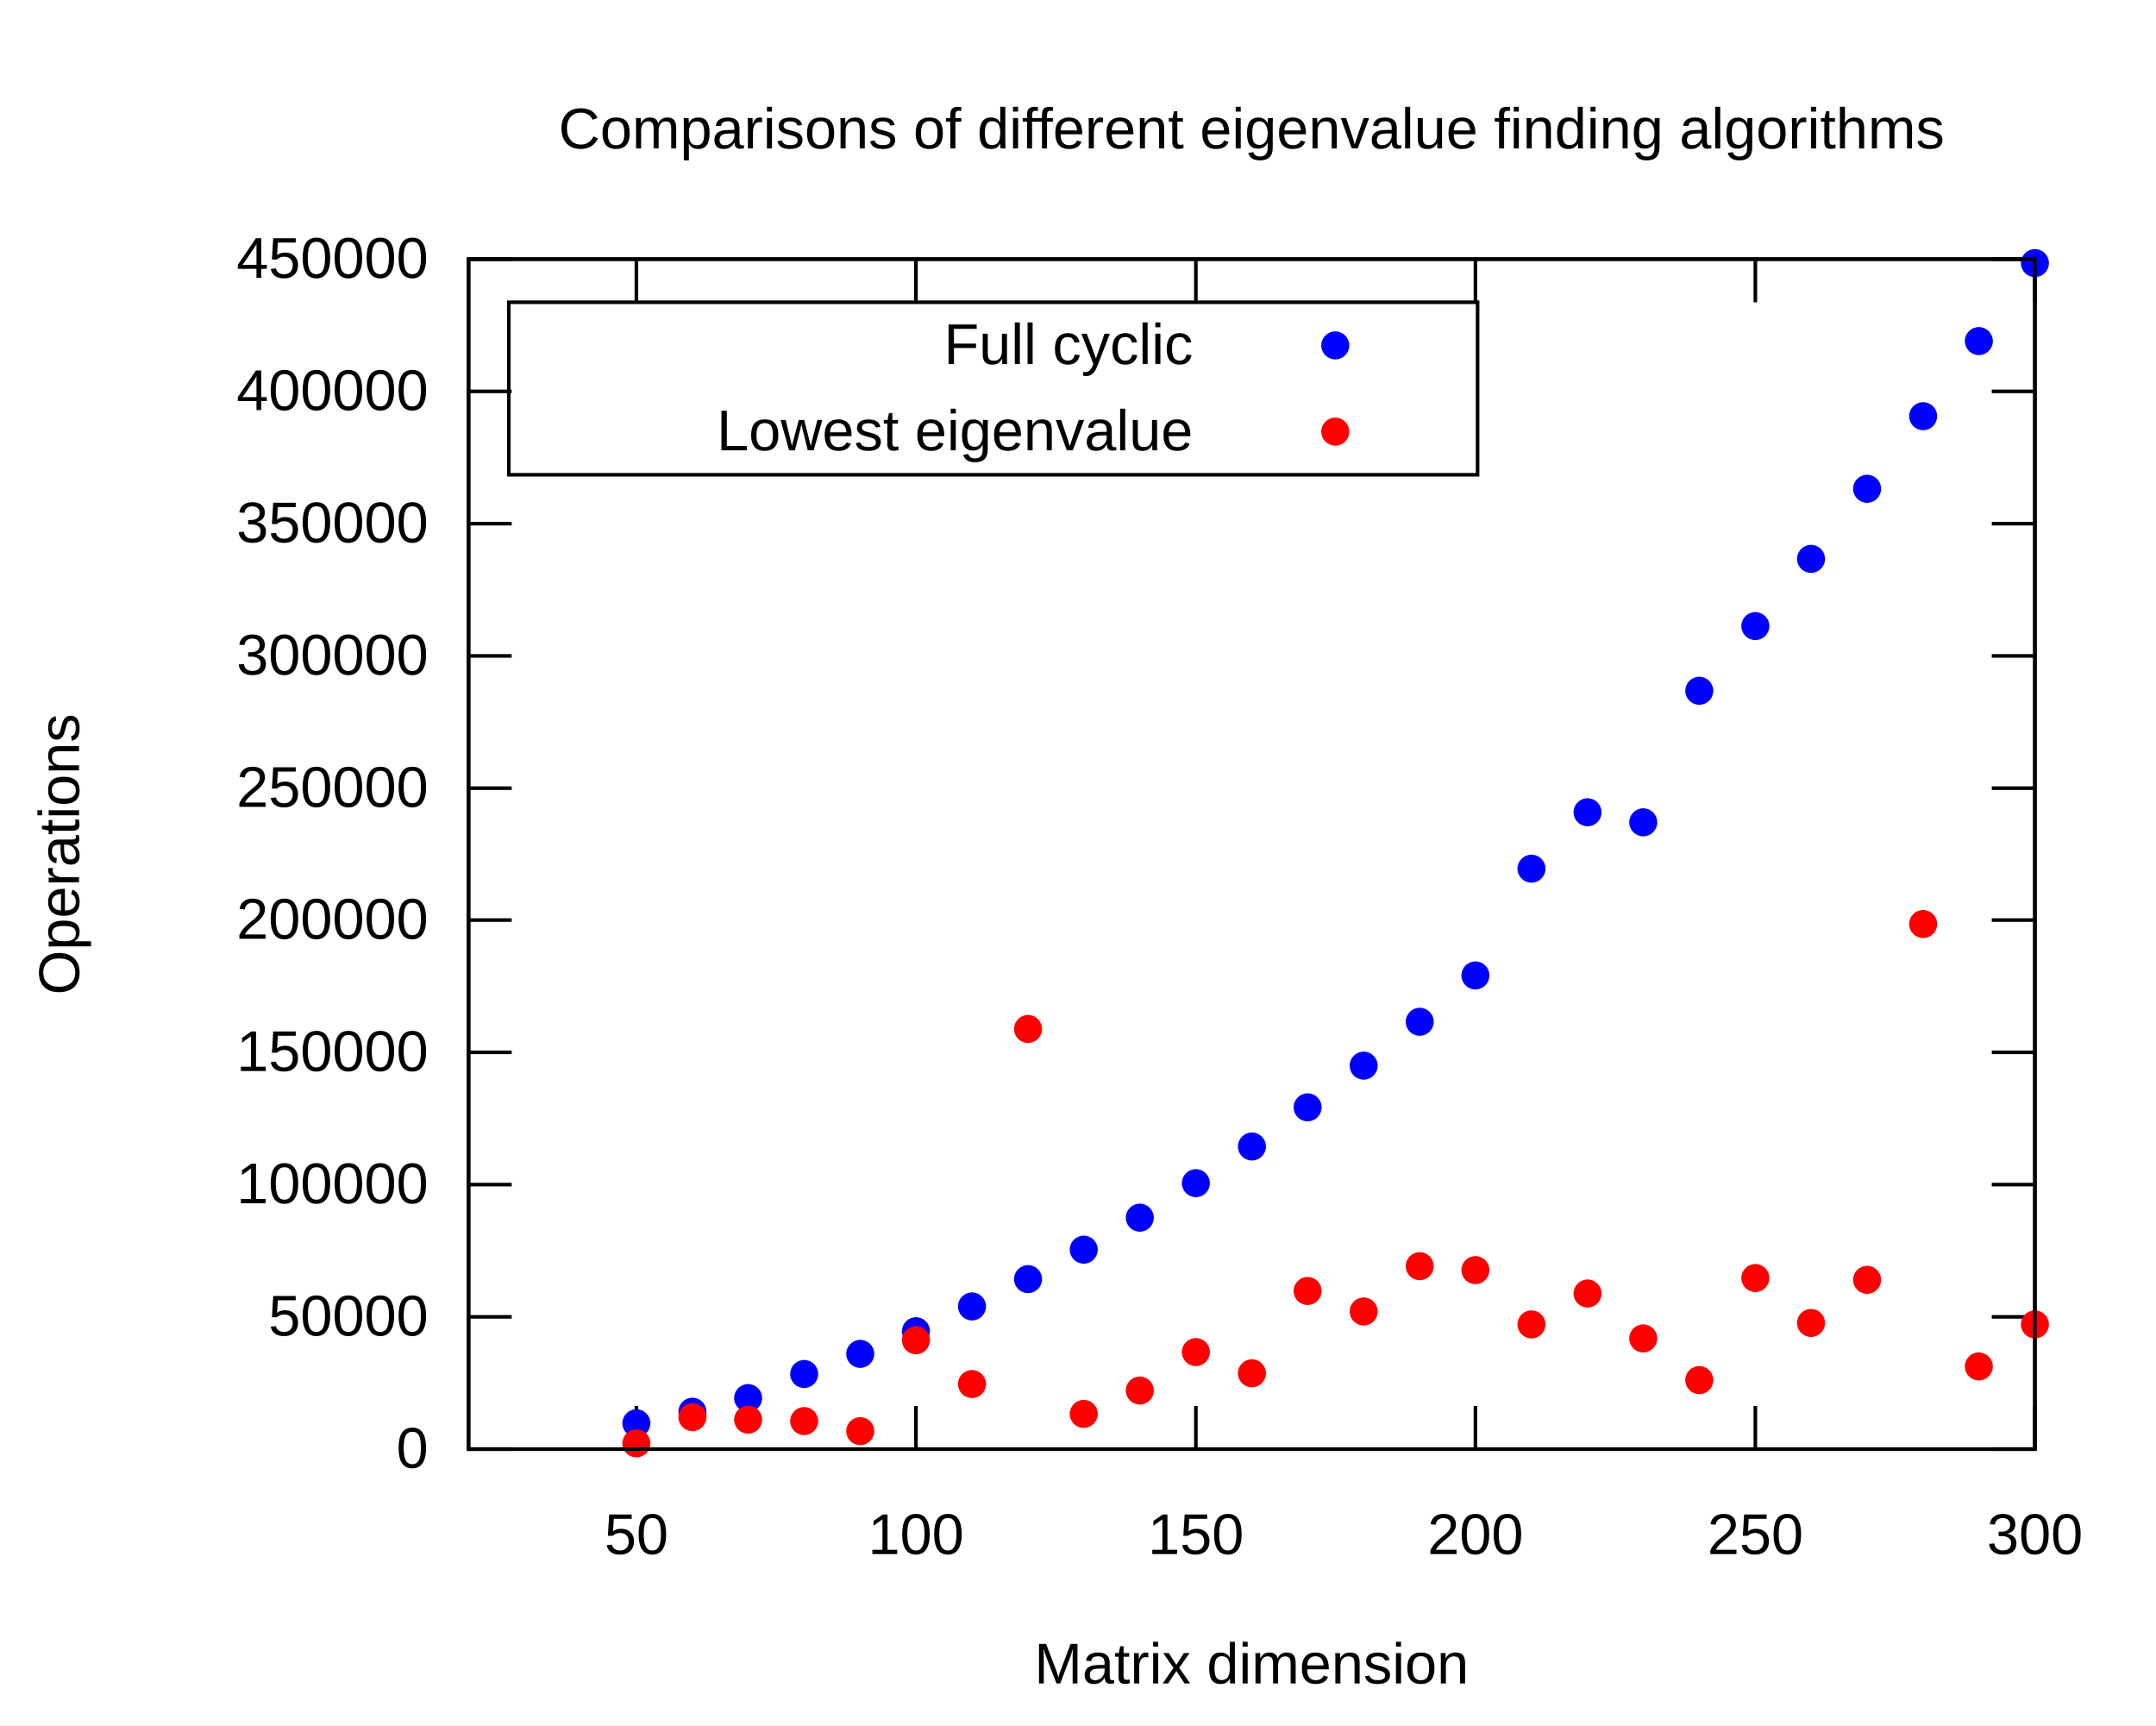
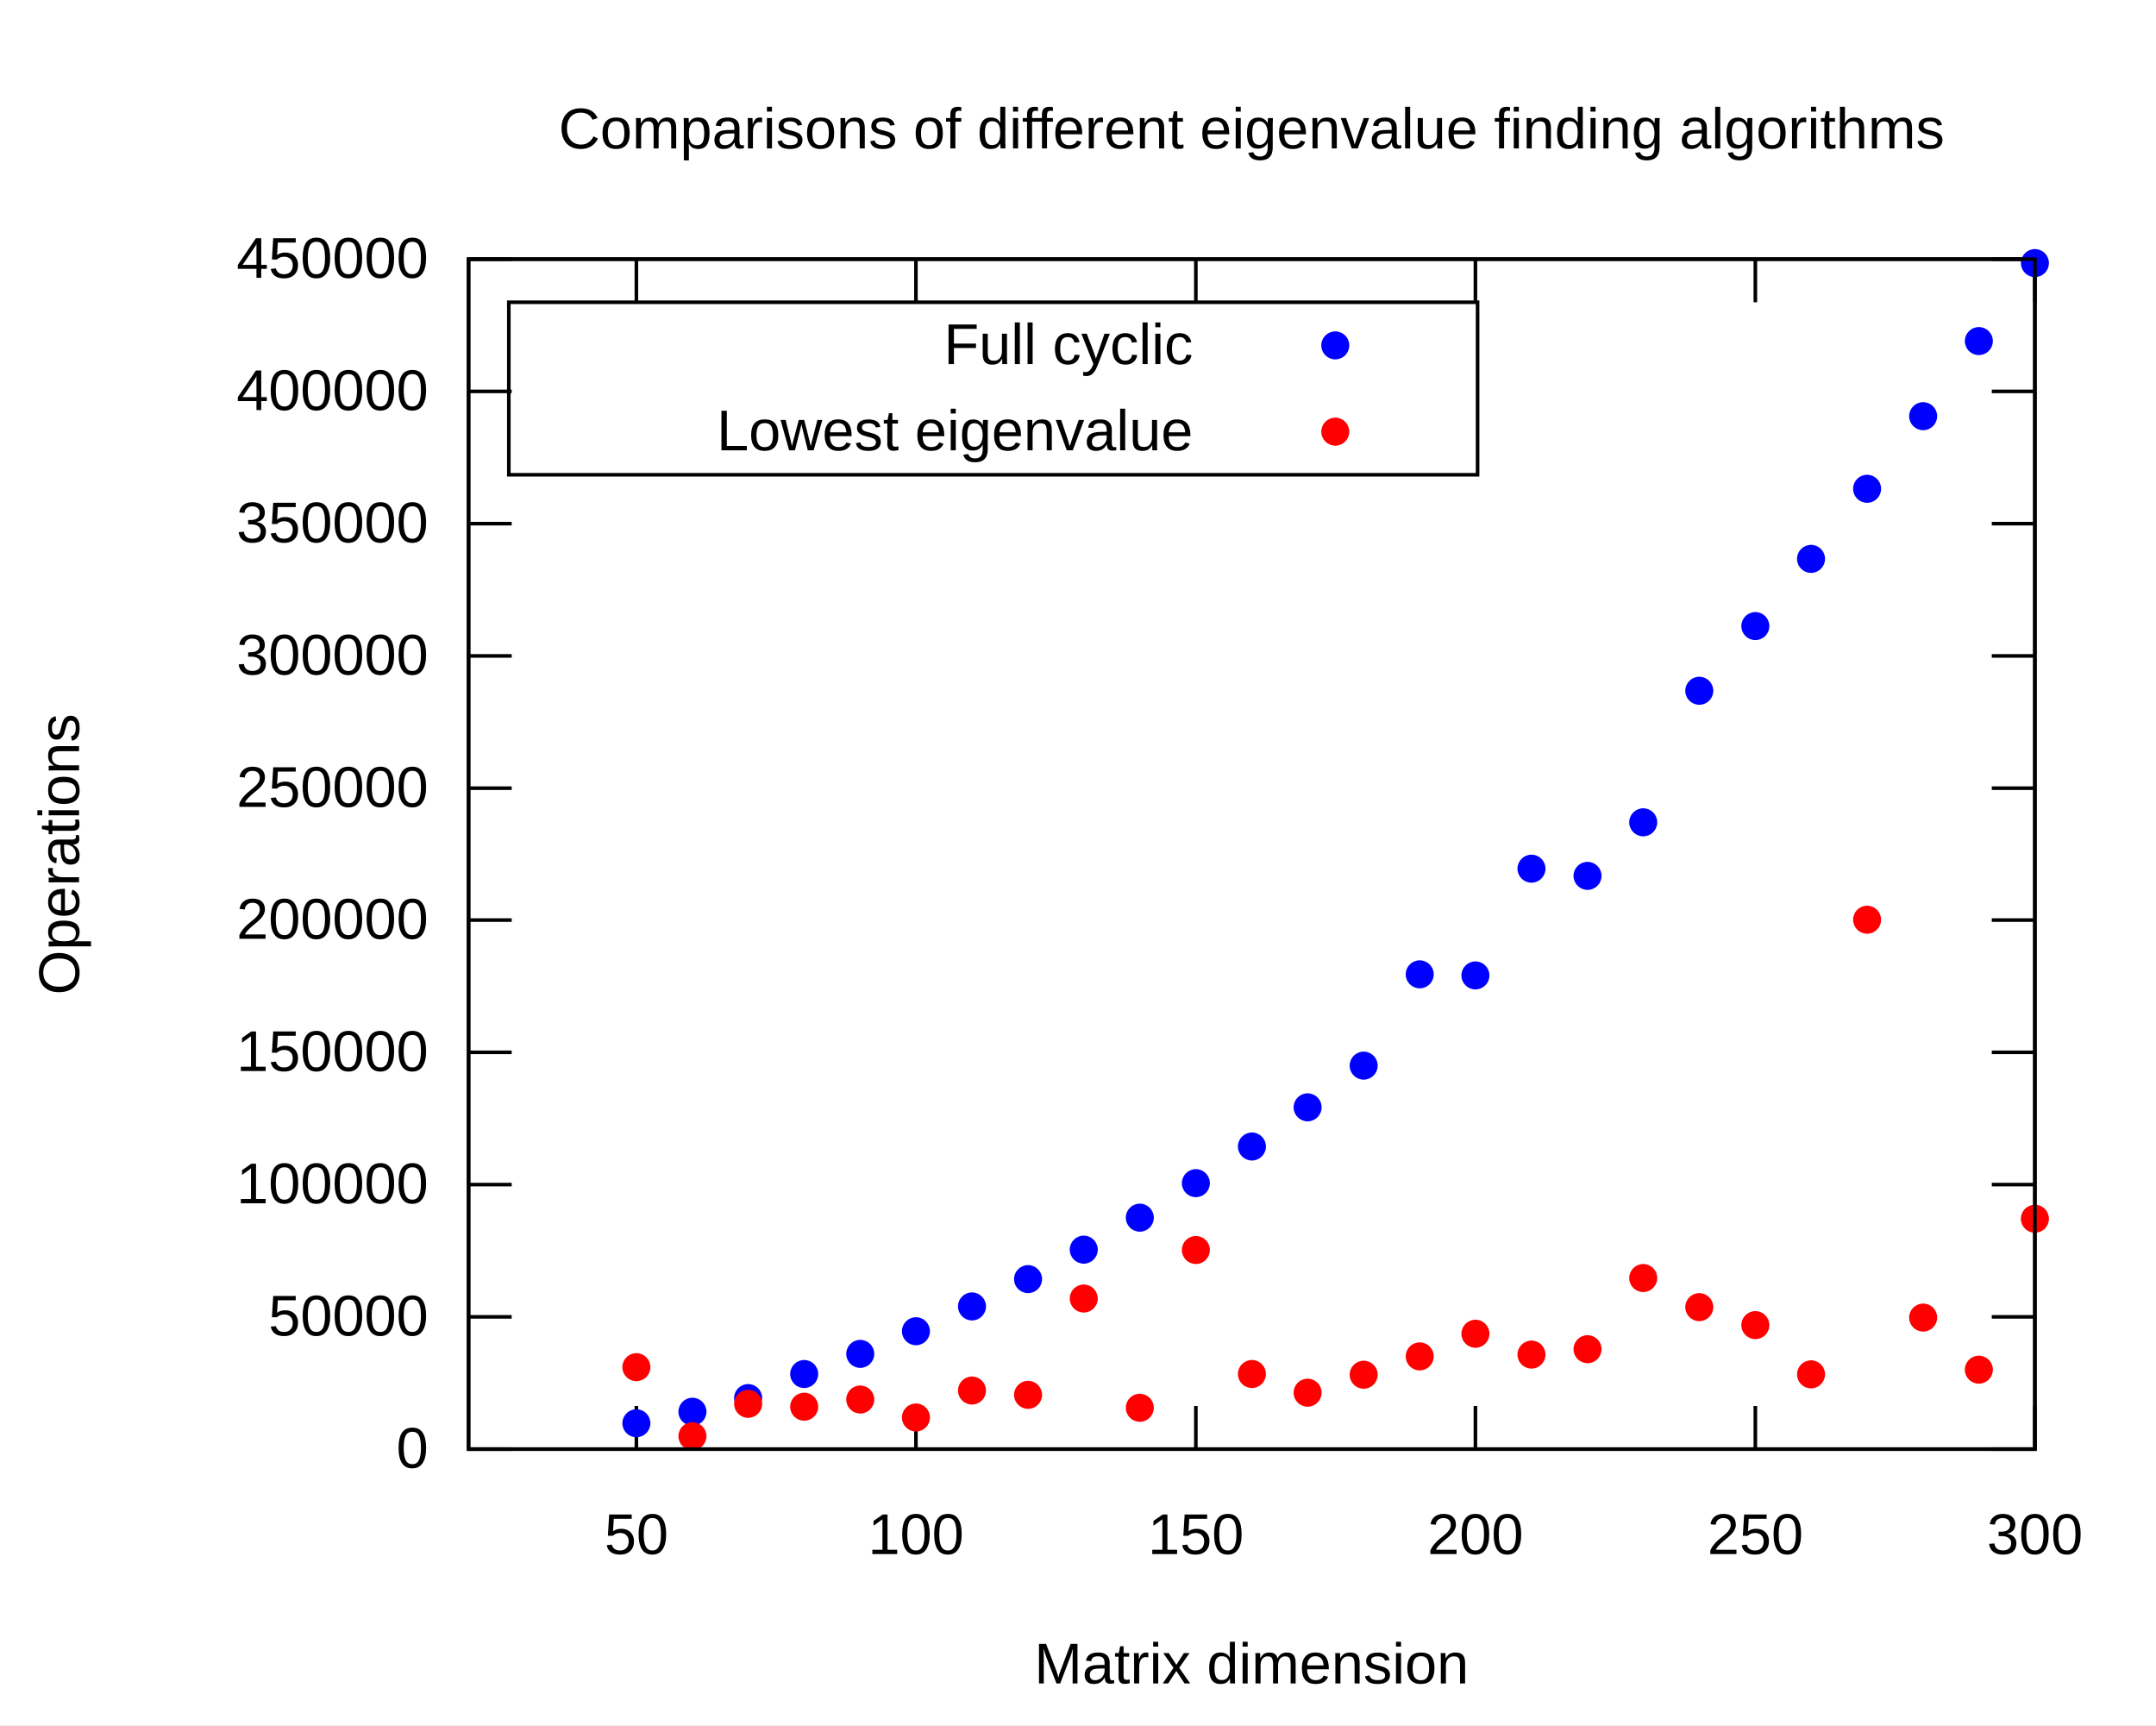
<svg xmlns="http://www.w3.org/2000/svg" xmlns:xlink="http://www.w3.org/1999/xlink" width="600" height="480" viewBox="0 0 600 480">
  <g id="gnuplot_canvas">
    <rect x="0" y="0" width="600" height="480" fill="#ffffff" />
    <defs>
      <circle id="gpDot" r="0.5" stroke-width="0.5" />
      <path id="gpPt0" stroke-width="0.167" stroke="currentColor" d="M-1,0 h2 M0,-1 v2" />
      <path id="gpPt1" stroke-width="0.167" stroke="currentColor" d="M-1,-1 L1,1 M1,-1 L-1,1" />
      <path id="gpPt2" stroke-width="0.167" stroke="currentColor" d="M-1,0 L1,0 M0,-1 L0,1 M-1,-1 L1,1 M-1,1 L1,-1" />
      <rect id="gpPt3" stroke-width="0.167" stroke="currentColor" x="-1" y="-1" width="2" height="2" />
      <rect id="gpPt4" stroke-width="0.167" stroke="currentColor" fill="currentColor" x="-1" y="-1" width="2" height="2" />
      <circle id="gpPt5" stroke-width="0.167" stroke="currentColor" cx="0" cy="0" r="1" />
      <use xlink:href="#gpPt5" id="gpPt6" fill="currentColor" stroke="none" />
      <path id="gpPt7" stroke-width="0.167" stroke="currentColor" d="M0,-1.33 L-1.33,0.67 L1.33,0.67 z" />
      <use xlink:href="#gpPt7" id="gpPt8" fill="currentColor" stroke="none" />
      <use xlink:href="#gpPt7" id="gpPt9" stroke="currentColor" transform="rotate(180)" />
      <use xlink:href="#gpPt9" id="gpPt10" fill="currentColor" stroke="none" />
      <use xlink:href="#gpPt3" id="gpPt11" stroke="currentColor" transform="rotate(45)" />
      <use xlink:href="#gpPt11" id="gpPt12" fill="currentColor" stroke="none" />
      <path id="gpPt13" stroke-width="0.167" stroke="currentColor" d="M0,1.330 L1.265,0.411 L0.782,-1.067 L-0.782,-1.076 L-1.265,0.411 z" />
      <use xlink:href="#gpPt13" id="gpPt14" fill="currentColor" stroke="none" />
      <filter id="textbox" filterUnits="objectBoundingBox" x="0" y="0" height="1" width="1">
        <feFlood flood-color="#FFFFFF" flood-opacity="1" result="bgnd" />
        <feComposite in="SourceGraphic" in2="bgnd" operator="atop" />
      </filter>
      <filter id="greybox" filterUnits="objectBoundingBox" x="0" y="0" height="1" width="1">
        <feFlood flood-color="lightgrey" flood-opacity="1" result="grey" />
        <feComposite in="SourceGraphic" in2="grey" operator="atop" />
      </filter>
    </defs>
    <g fill="none" color="#FFFFFF" stroke="currentColor" stroke-width="1.00" stroke-linecap="butt" stroke-linejoin="miter">
</g>
    <g fill="none" color="black" stroke="currentColor" stroke-width="1.00" stroke-linecap="butt" stroke-linejoin="miter">
      <path stroke="black" d="M130.4,403.2 L142.4,403.2 M566.3,403.2 L554.3,403.2  " />
      <g transform="translate(119.2,408.4)" stroke="none" fill="black" font-family="Arial" font-size="16.00" text-anchor="end">
        <text>
          <tspan font-family="Arial"> 0</tspan>
        </text>
      </g>
    </g>
    <g fill="none" color="black" stroke="currentColor" stroke-width="1.00" stroke-linecap="butt" stroke-linejoin="miter">
      <path stroke="black" d="M130.4,366.4 L142.4,366.4 M566.3,366.4 L554.3,366.4  " />
      <g transform="translate(119.2,371.6)" stroke="none" fill="black" font-family="Arial" font-size="16.00" text-anchor="end">
        <text>
          <tspan font-family="Arial"> 50000</tspan>
        </text>
      </g>
    </g>
    <g fill="none" color="black" stroke="currentColor" stroke-width="1.00" stroke-linecap="butt" stroke-linejoin="miter">
      <path stroke="black" d="M130.4,329.6 L142.4,329.6 M566.3,329.6 L554.3,329.6  " />
      <g transform="translate(119.2,334.8)" stroke="none" fill="black" font-family="Arial" font-size="16.00" text-anchor="end">
        <text>
          <tspan font-family="Arial"> 100000</tspan>
        </text>
      </g>
    </g>
    <g fill="none" color="black" stroke="currentColor" stroke-width="1.00" stroke-linecap="butt" stroke-linejoin="miter">
      <path stroke="black" d="M130.4,292.8 L142.4,292.8 M566.3,292.8 L554.3,292.8  " />
      <g transform="translate(119.2,298.0)" stroke="none" fill="black" font-family="Arial" font-size="16.00" text-anchor="end">
        <text>
          <tspan font-family="Arial"> 150000</tspan>
        </text>
      </g>
    </g>
    <g fill="none" color="black" stroke="currentColor" stroke-width="1.00" stroke-linecap="butt" stroke-linejoin="miter">
      <path stroke="black" d="M130.4,256.0 L142.4,256.0 M566.3,256.0 L554.3,256.0  " />
      <g transform="translate(119.2,261.2)" stroke="none" fill="black" font-family="Arial" font-size="16.00" text-anchor="end">
        <text>
          <tspan font-family="Arial"> 200000</tspan>
        </text>
      </g>
    </g>
    <g fill="none" color="black" stroke="currentColor" stroke-width="1.00" stroke-linecap="butt" stroke-linejoin="miter">
      <path stroke="black" d="M130.4,219.3 L142.4,219.3 M566.3,219.3 L554.3,219.3  " />
      <g transform="translate(119.2,224.5)" stroke="none" fill="black" font-family="Arial" font-size="16.00" text-anchor="end">
        <text>
          <tspan font-family="Arial"> 250000</tspan>
        </text>
      </g>
    </g>
    <g fill="none" color="black" stroke="currentColor" stroke-width="1.00" stroke-linecap="butt" stroke-linejoin="miter">
      <path stroke="black" d="M130.4,182.5 L142.4,182.5 M566.3,182.5 L554.3,182.5  " />
      <g transform="translate(119.2,187.7)" stroke="none" fill="black" font-family="Arial" font-size="16.00" text-anchor="end">
        <text>
          <tspan font-family="Arial"> 300000</tspan>
        </text>
      </g>
    </g>
    <g fill="none" color="black" stroke="currentColor" stroke-width="1.00" stroke-linecap="butt" stroke-linejoin="miter">
      <path stroke="black" d="M130.4,145.7 L142.4,145.7 M566.3,145.7 L554.3,145.7  " />
      <g transform="translate(119.2,150.9)" stroke="none" fill="black" font-family="Arial" font-size="16.00" text-anchor="end">
        <text>
          <tspan font-family="Arial"> 350000</tspan>
        </text>
      </g>
    </g>
    <g fill="none" color="black" stroke="currentColor" stroke-width="1.00" stroke-linecap="butt" stroke-linejoin="miter">
      <path stroke="black" d="M130.4,108.9 L142.4,108.9 M566.3,108.9 L554.3,108.9  " />
      <g transform="translate(119.2,114.1)" stroke="none" fill="black" font-family="Arial" font-size="16.00" text-anchor="end">
        <text>
          <tspan font-family="Arial"> 400000</tspan>
        </text>
      </g>
    </g>
    <g fill="none" color="black" stroke="currentColor" stroke-width="1.00" stroke-linecap="butt" stroke-linejoin="miter">
      <path stroke="black" d="M130.4,72.1 L142.4,72.1 M566.3,72.1 L554.3,72.1  " />
      <g transform="translate(119.2,77.3)" stroke="none" fill="black" font-family="Arial" font-size="16.00" text-anchor="end">
        <text>
          <tspan font-family="Arial"> 450000</tspan>
        </text>
      </g>
    </g>
    <g fill="none" color="black" stroke="currentColor" stroke-width="1.00" stroke-linecap="butt" stroke-linejoin="miter">
      <path stroke="black" d="M177.1,403.2 L177.1,391.2 M177.1,72.1 L177.1,84.1  " />
      <g transform="translate(177.1,432.4)" stroke="none" fill="black" font-family="Arial" font-size="16.00" text-anchor="middle">
        <text>
          <tspan font-family="Arial"> 50</tspan>
        </text>
      </g>
    </g>
    <g fill="none" color="black" stroke="currentColor" stroke-width="1.00" stroke-linecap="butt" stroke-linejoin="miter">
      <path stroke="black" d="M254.9,403.2 L254.9,391.2 M254.9,72.1 L254.9,84.1  " />
      <g transform="translate(254.9,432.4)" stroke="none" fill="black" font-family="Arial" font-size="16.00" text-anchor="middle">
        <text>
          <tspan font-family="Arial"> 100</tspan>
        </text>
      </g>
    </g>
    <g fill="none" color="black" stroke="currentColor" stroke-width="1.00" stroke-linecap="butt" stroke-linejoin="miter">
      <path stroke="black" d="M332.8,403.2 L332.8,391.2 M332.8,72.1 L332.8,84.1  " />
      <g transform="translate(332.8,432.4)" stroke="none" fill="black" font-family="Arial" font-size="16.00" text-anchor="middle">
        <text>
          <tspan font-family="Arial"> 150</tspan>
        </text>
      </g>
    </g>
    <g fill="none" color="black" stroke="currentColor" stroke-width="1.00" stroke-linecap="butt" stroke-linejoin="miter">
      <path stroke="black" d="M410.6,403.2 L410.6,391.2 M410.6,72.1 L410.6,84.1  " />
      <g transform="translate(410.6,432.4)" stroke="none" fill="black" font-family="Arial" font-size="16.00" text-anchor="middle">
        <text>
          <tspan font-family="Arial"> 200</tspan>
        </text>
      </g>
    </g>
    <g fill="none" color="black" stroke="currentColor" stroke-width="1.00" stroke-linecap="butt" stroke-linejoin="miter">
      <path stroke="black" d="M488.5,403.2 L488.5,391.2 M488.5,72.1 L488.5,84.1  " />
      <g transform="translate(488.5,432.4)" stroke="none" fill="black" font-family="Arial" font-size="16.00" text-anchor="middle">
        <text>
          <tspan font-family="Arial"> 250</tspan>
        </text>
      </g>
    </g>
    <g fill="none" color="black" stroke="currentColor" stroke-width="1.00" stroke-linecap="butt" stroke-linejoin="miter">
      <path stroke="black" d="M566.3,403.2 L566.3,391.2 M566.3,72.1 L566.3,84.1  " />
      <g transform="translate(566.3,432.4)" stroke="none" fill="black" font-family="Arial" font-size="16.00" text-anchor="middle">
        <text>
          <tspan font-family="Arial"> 300</tspan>
        </text>
      </g>
    </g>
    <g fill="none" color="black" stroke="currentColor" stroke-width="1.00" stroke-linecap="butt" stroke-linejoin="miter">
</g>
    <g fill="none" color="black" stroke="currentColor" stroke-width="1.00" stroke-linecap="butt" stroke-linejoin="miter">
      <path stroke="black" d="M130.4,72.1 L130.4,403.2 L566.3,403.2 L566.3,72.1 L130.4,72.1 Z  " />
    </g>
    <g fill="none" color="black" stroke="currentColor" stroke-width="1.00" stroke-linecap="butt" stroke-linejoin="miter">
      <g transform="translate(22.0,237.7) rotate(270)" stroke="none" fill="black" font-family="Arial" font-size="16.00" text-anchor="middle">
        <text>
          <tspan font-family="Arial">Operations</tspan>
        </text>
      </g>
    </g>
    <g fill="none" color="black" stroke="currentColor" stroke-width="1.00" stroke-linecap="butt" stroke-linejoin="miter">
      <g transform="translate(348.3,468.4)" stroke="none" fill="black" font-family="Arial" font-size="16.00" text-anchor="middle">
        <text>
          <tspan font-family="Arial">Matrix dimension</tspan>
        </text>
      </g>
    </g>
    <g fill="none" color="black" stroke="currentColor" stroke-width="1.00" stroke-linecap="butt" stroke-linejoin="miter">
      <g transform="translate(348.3,41.3)" stroke="none" fill="black" font-family="Arial" font-size="16.00" text-anchor="middle">
        <text>
          <tspan font-family="Arial">Comparisons of different eigenvalue finding algorithms</tspan>
        </text>
      </g>
    </g>
    <g fill="none" color="black" stroke="currentColor" stroke-width="1.00" stroke-linecap="butt" stroke-linejoin="miter">
      <path stroke="black" d="M141.6,132.1 L141.6,84.1 L411.2,84.1 L411.2,132.1 L141.6,132.1 Z  " />
    </g>
    <g id="gnuplot_plot_1">
      <g fill="none" color="black" stroke="currentColor" stroke-width="1.00" stroke-linecap="butt" stroke-linejoin="miter">
        <g transform="translate(332.0,101.3)" stroke="none" fill="black" font-family="Arial" font-size="16.00" text-anchor="end">
          <text>
            <tspan font-family="Arial">Full cyclic</tspan>
          </text>
        </g>
      </g>
      <g fill="none" color="black" stroke="currentColor" stroke-width="1.00" stroke-linecap="butt" stroke-linejoin="miter">
        <use xlink:href="#gpPt6" transform="translate(177.1,396.0) scale(3.60)" color="rgb(  0,   0, 255)" />
        <use xlink:href="#gpPt6" transform="translate(192.7,392.8) scale(3.60)" color="rgb(  0,   0, 255)" />
        <use xlink:href="#gpPt6" transform="translate(208.2,389.0) scale(3.60)" color="rgb(  0,   0, 255)" />
        <use xlink:href="#gpPt6" transform="translate(223.8,382.3) scale(3.60)" color="rgb(  0,   0, 255)" />
        <use xlink:href="#gpPt6" transform="translate(239.4,376.7) scale(3.60)" color="rgb(  0,   0, 255)" />
        <use xlink:href="#gpPt6" transform="translate(254.9,370.4) scale(3.60)" color="rgb(  0,   0, 255)" />
        <use xlink:href="#gpPt6" transform="translate(270.5,363.5) scale(3.60)" color="rgb(  0,   0, 255)" />
        <use xlink:href="#gpPt6" transform="translate(286.1,355.9) scale(3.60)" color="rgb(  0,   0, 255)" />
        <use xlink:href="#gpPt6" transform="translate(301.6,347.7) scale(3.60)" color="rgb(  0,   0, 255)" />
        <use xlink:href="#gpPt6" transform="translate(317.2,338.8) scale(3.60)" color="rgb(  0,   0, 255)" />
        <use xlink:href="#gpPt6" transform="translate(332.8,329.2) scale(3.60)" color="rgb(  0,   0, 255)" />
        <use xlink:href="#gpPt6" transform="translate(348.4,319.0) scale(3.60)" color="rgb(  0,   0, 255)" />
        <use xlink:href="#gpPt6" transform="translate(363.9,308.1) scale(3.60)" color="rgb(  0,   0, 255)" />
        <use xlink:href="#gpPt6" transform="translate(379.5,296.5) scale(3.60)" color="rgb(  0,   0, 255)" />
-         <use xlink:href="#gpPt6" transform="translate(395.1,284.3) scale(3.60)" color="rgb(  0,   0, 255)" />
+         <use xlink:href="#gpPt6" transform="translate(395.1,271.1) scale(3.60)" color="rgb(  0,   0, 255)" />
        <use xlink:href="#gpPt6" transform="translate(410.6,271.4) scale(3.60)" color="rgb(  0,   0, 255)" />
        <use xlink:href="#gpPt6" transform="translate(426.2,241.7) scale(3.60)" color="rgb(  0,   0, 255)" />
-         <use xlink:href="#gpPt6" transform="translate(441.8,226.0) scale(3.60)" color="rgb(  0,   0, 255)" />
+         <use xlink:href="#gpPt6" transform="translate(441.8,243.7) scale(3.60)" color="rgb(  0,   0, 255)" />
        <use xlink:href="#gpPt6" transform="translate(457.3,228.8) scale(3.60)" color="rgb(  0,   0, 255)" />
        <use xlink:href="#gpPt6" transform="translate(472.9,192.2) scale(3.60)" color="rgb(  0,   0, 255)" />
        <use xlink:href="#gpPt6" transform="translate(488.5,174.2) scale(3.60)" color="rgb(  0,   0, 255)" />
        <use xlink:href="#gpPt6" transform="translate(504.0,155.5) scale(3.60)" color="rgb(  0,   0, 255)" />
        <use xlink:href="#gpPt6" transform="translate(519.6,136.0) scale(3.60)" color="rgb(  0,   0, 255)" />
        <use xlink:href="#gpPt6" transform="translate(535.2,115.8) scale(3.60)" color="rgb(  0,   0, 255)" />
        <use xlink:href="#gpPt6" transform="translate(550.7,94.9) scale(3.60)" color="rgb(  0,   0, 255)" />
        <use xlink:href="#gpPt6" transform="translate(566.3,73.2) scale(3.60)" color="rgb(  0,   0, 255)" />
        <use xlink:href="#gpPt6" transform="translate(371.6,96.1) scale(3.60)" color="rgb(  0,   0, 255)" />
      </g>
    </g>
    <g id="gnuplot_plot_2">
      <g fill="none" color="black" stroke="currentColor" stroke-width="1.00" stroke-linecap="butt" stroke-linejoin="miter">
        <g transform="translate(332.0,125.3)" stroke="none" fill="black" font-family="Arial" font-size="16.00" text-anchor="end">
          <text>
            <tspan font-family="Arial">Lowest eigenvalue</tspan>
          </text>
        </g>
      </g>
      <g fill="none" color="black" stroke="currentColor" stroke-width="1.00" stroke-linecap="butt" stroke-linejoin="miter">
-         <use xlink:href="#gpPt6" transform="translate(177.1,401.6) scale(3.60)" color="rgb(255,   0,   0)" />
-         <use xlink:href="#gpPt6" transform="translate(192.7,394.3) scale(3.60)" color="rgb(255,   0,   0)" />
-         <use xlink:href="#gpPt6" transform="translate(208.2,395.0) scale(3.60)" color="rgb(255,   0,   0)" />
-         <use xlink:href="#gpPt6" transform="translate(223.8,395.4) scale(3.60)" color="rgb(255,   0,   0)" />
-         <use xlink:href="#gpPt6" transform="translate(239.4,398.2) scale(3.60)" color="rgb(255,   0,   0)" />
-         <use xlink:href="#gpPt6" transform="translate(254.9,372.9) scale(3.60)" color="rgb(255,   0,   0)" />
-         <use xlink:href="#gpPt6" transform="translate(270.5,385.1) scale(3.60)" color="rgb(255,   0,   0)" />
-         <use xlink:href="#gpPt6" transform="translate(286.1,286.3) scale(3.60)" color="rgb(255,   0,   0)" />
-         <use xlink:href="#gpPt6" transform="translate(301.6,393.4) scale(3.60)" color="rgb(255,   0,   0)" />
-         <use xlink:href="#gpPt6" transform="translate(317.2,386.9) scale(3.60)" color="rgb(255,   0,   0)" />
-         <use xlink:href="#gpPt6" transform="translate(332.8,376.2) scale(3.60)" color="rgb(255,   0,   0)" />
-         <use xlink:href="#gpPt6" transform="translate(348.4,382.1) scale(3.60)" color="rgb(255,   0,   0)" />
-         <use xlink:href="#gpPt6" transform="translate(363.9,359.2) scale(3.60)" color="rgb(255,   0,   0)" />
-         <use xlink:href="#gpPt6" transform="translate(379.5,364.9) scale(3.60)" color="rgb(255,   0,   0)" />
-         <use xlink:href="#gpPt6" transform="translate(395.1,352.3) scale(3.60)" color="rgb(255,   0,   0)" />
-         <use xlink:href="#gpPt6" transform="translate(410.6,353.4) scale(3.60)" color="rgb(255,   0,   0)" />
-         <use xlink:href="#gpPt6" transform="translate(426.2,368.5) scale(3.60)" color="rgb(255,   0,   0)" />
-         <use xlink:href="#gpPt6" transform="translate(441.8,359.9) scale(3.60)" color="rgb(255,   0,   0)" />
-         <use xlink:href="#gpPt6" transform="translate(457.3,372.4) scale(3.60)" color="rgb(255,   0,   0)" />
-         <use xlink:href="#gpPt6" transform="translate(472.9,384.0) scale(3.60)" color="rgb(255,   0,   0)" />
-         <use xlink:href="#gpPt6" transform="translate(488.5,355.6) scale(3.60)" color="rgb(255,   0,   0)" />
-         <use xlink:href="#gpPt6" transform="translate(504.0,368.1) scale(3.60)" color="rgb(255,   0,   0)" />
-         <use xlink:href="#gpPt6" transform="translate(519.6,356.1) scale(3.60)" color="rgb(255,   0,   0)" />
-         <use xlink:href="#gpPt6" transform="translate(535.2,257.1) scale(3.60)" color="rgb(255,   0,   0)" />
-         <use xlink:href="#gpPt6" transform="translate(550.7,380.2) scale(3.60)" color="rgb(255,   0,   0)" />
-         <use xlink:href="#gpPt6" transform="translate(566.3,368.5) scale(3.60)" color="rgb(255,   0,   0)" />
+         <use xlink:href="#gpPt6" transform="translate(177.1,380.4) scale(3.60)" color="rgb(255,   0,   0)" />
+         <use xlink:href="#gpPt6" transform="translate(192.7,399.6) scale(3.60)" color="rgb(255,   0,   0)" />
+         <use xlink:href="#gpPt6" transform="translate(208.2,390.6) scale(3.60)" color="rgb(255,   0,   0)" />
+         <use xlink:href="#gpPt6" transform="translate(223.8,391.4) scale(3.60)" color="rgb(255,   0,   0)" />
+         <use xlink:href="#gpPt6" transform="translate(239.4,389.4) scale(3.60)" color="rgb(255,   0,   0)" />
+         <use xlink:href="#gpPt6" transform="translate(254.9,394.4) scale(3.60)" color="rgb(255,   0,   0)" />
+         <use xlink:href="#gpPt6" transform="translate(270.5,386.9) scale(3.60)" color="rgb(255,   0,   0)" />
+         <use xlink:href="#gpPt6" transform="translate(286.1,388.1) scale(3.60)" color="rgb(255,   0,   0)" />
+         <use xlink:href="#gpPt6" transform="translate(301.6,361.3) scale(3.60)" color="rgb(255,   0,   0)" />
+         <use xlink:href="#gpPt6" transform="translate(317.2,391.7) scale(3.60)" color="rgb(255,   0,   0)" />
+         <use xlink:href="#gpPt6" transform="translate(332.8,347.8) scale(3.60)" color="rgb(255,   0,   0)" />
+         <use xlink:href="#gpPt6" transform="translate(348.4,382.3) scale(3.60)" color="rgb(255,   0,   0)" />
+         <use xlink:href="#gpPt6" transform="translate(363.9,387.5) scale(3.60)" color="rgb(255,   0,   0)" />
+         <use xlink:href="#gpPt6" transform="translate(379.5,382.5) scale(3.60)" color="rgb(255,   0,   0)" />
+         <use xlink:href="#gpPt6" transform="translate(395.1,377.4) scale(3.60)" color="rgb(255,   0,   0)" />
+         <use xlink:href="#gpPt6" transform="translate(410.6,371.1) scale(3.60)" color="rgb(255,   0,   0)" />
+         <use xlink:href="#gpPt6" transform="translate(426.2,376.9) scale(3.60)" color="rgb(255,   0,   0)" />
+         <use xlink:href="#gpPt6" transform="translate(441.8,375.4) scale(3.60)" color="rgb(255,   0,   0)" />
+         <use xlink:href="#gpPt6" transform="translate(457.3,355.6) scale(3.60)" color="rgb(255,   0,   0)" />
+         <use xlink:href="#gpPt6" transform="translate(472.9,363.7) scale(3.60)" color="rgb(255,   0,   0)" />
+         <use xlink:href="#gpPt6" transform="translate(488.5,368.7) scale(3.60)" color="rgb(255,   0,   0)" />
+         <use xlink:href="#gpPt6" transform="translate(504.0,382.4) scale(3.60)" color="rgb(255,   0,   0)" />
+         <use xlink:href="#gpPt6" transform="translate(519.6,255.9) scale(3.60)" color="rgb(255,   0,   0)" />
+         <use xlink:href="#gpPt6" transform="translate(535.2,366.6) scale(3.60)" color="rgb(255,   0,   0)" />
+         <use xlink:href="#gpPt6" transform="translate(550.7,381.1) scale(3.60)" color="rgb(255,   0,   0)" />
+         <use xlink:href="#gpPt6" transform="translate(566.3,339.1) scale(3.60)" color="rgb(255,   0,   0)" />
        <use xlink:href="#gpPt6" transform="translate(371.6,120.1) scale(3.60)" color="rgb(255,   0,   0)" />
      </g>
    </g>
    <g fill="none" color="#FFFFFF" stroke="rgb(255,   0,   0)" stroke-width="2.00" stroke-linecap="butt" stroke-linejoin="miter">
</g>
    <g fill="none" color="black" stroke="currentColor" stroke-width="2.00" stroke-linecap="butt" stroke-linejoin="miter">
</g>
    <g fill="none" color="black" stroke="black" stroke-width="1.00" stroke-linecap="butt" stroke-linejoin="miter">
</g>
    <g fill="none" color="black" stroke="currentColor" stroke-width="1.00" stroke-linecap="butt" stroke-linejoin="miter">
      <path stroke="black" d="M130.4,72.1 L130.4,403.2 L566.3,403.2 L566.3,72.1 L130.4,72.1 Z  " />
    </g>
    <g fill="none" color="black" stroke="currentColor" stroke-width="1.00" stroke-linecap="butt" stroke-linejoin="miter">
</g>
  </g>
</svg>
